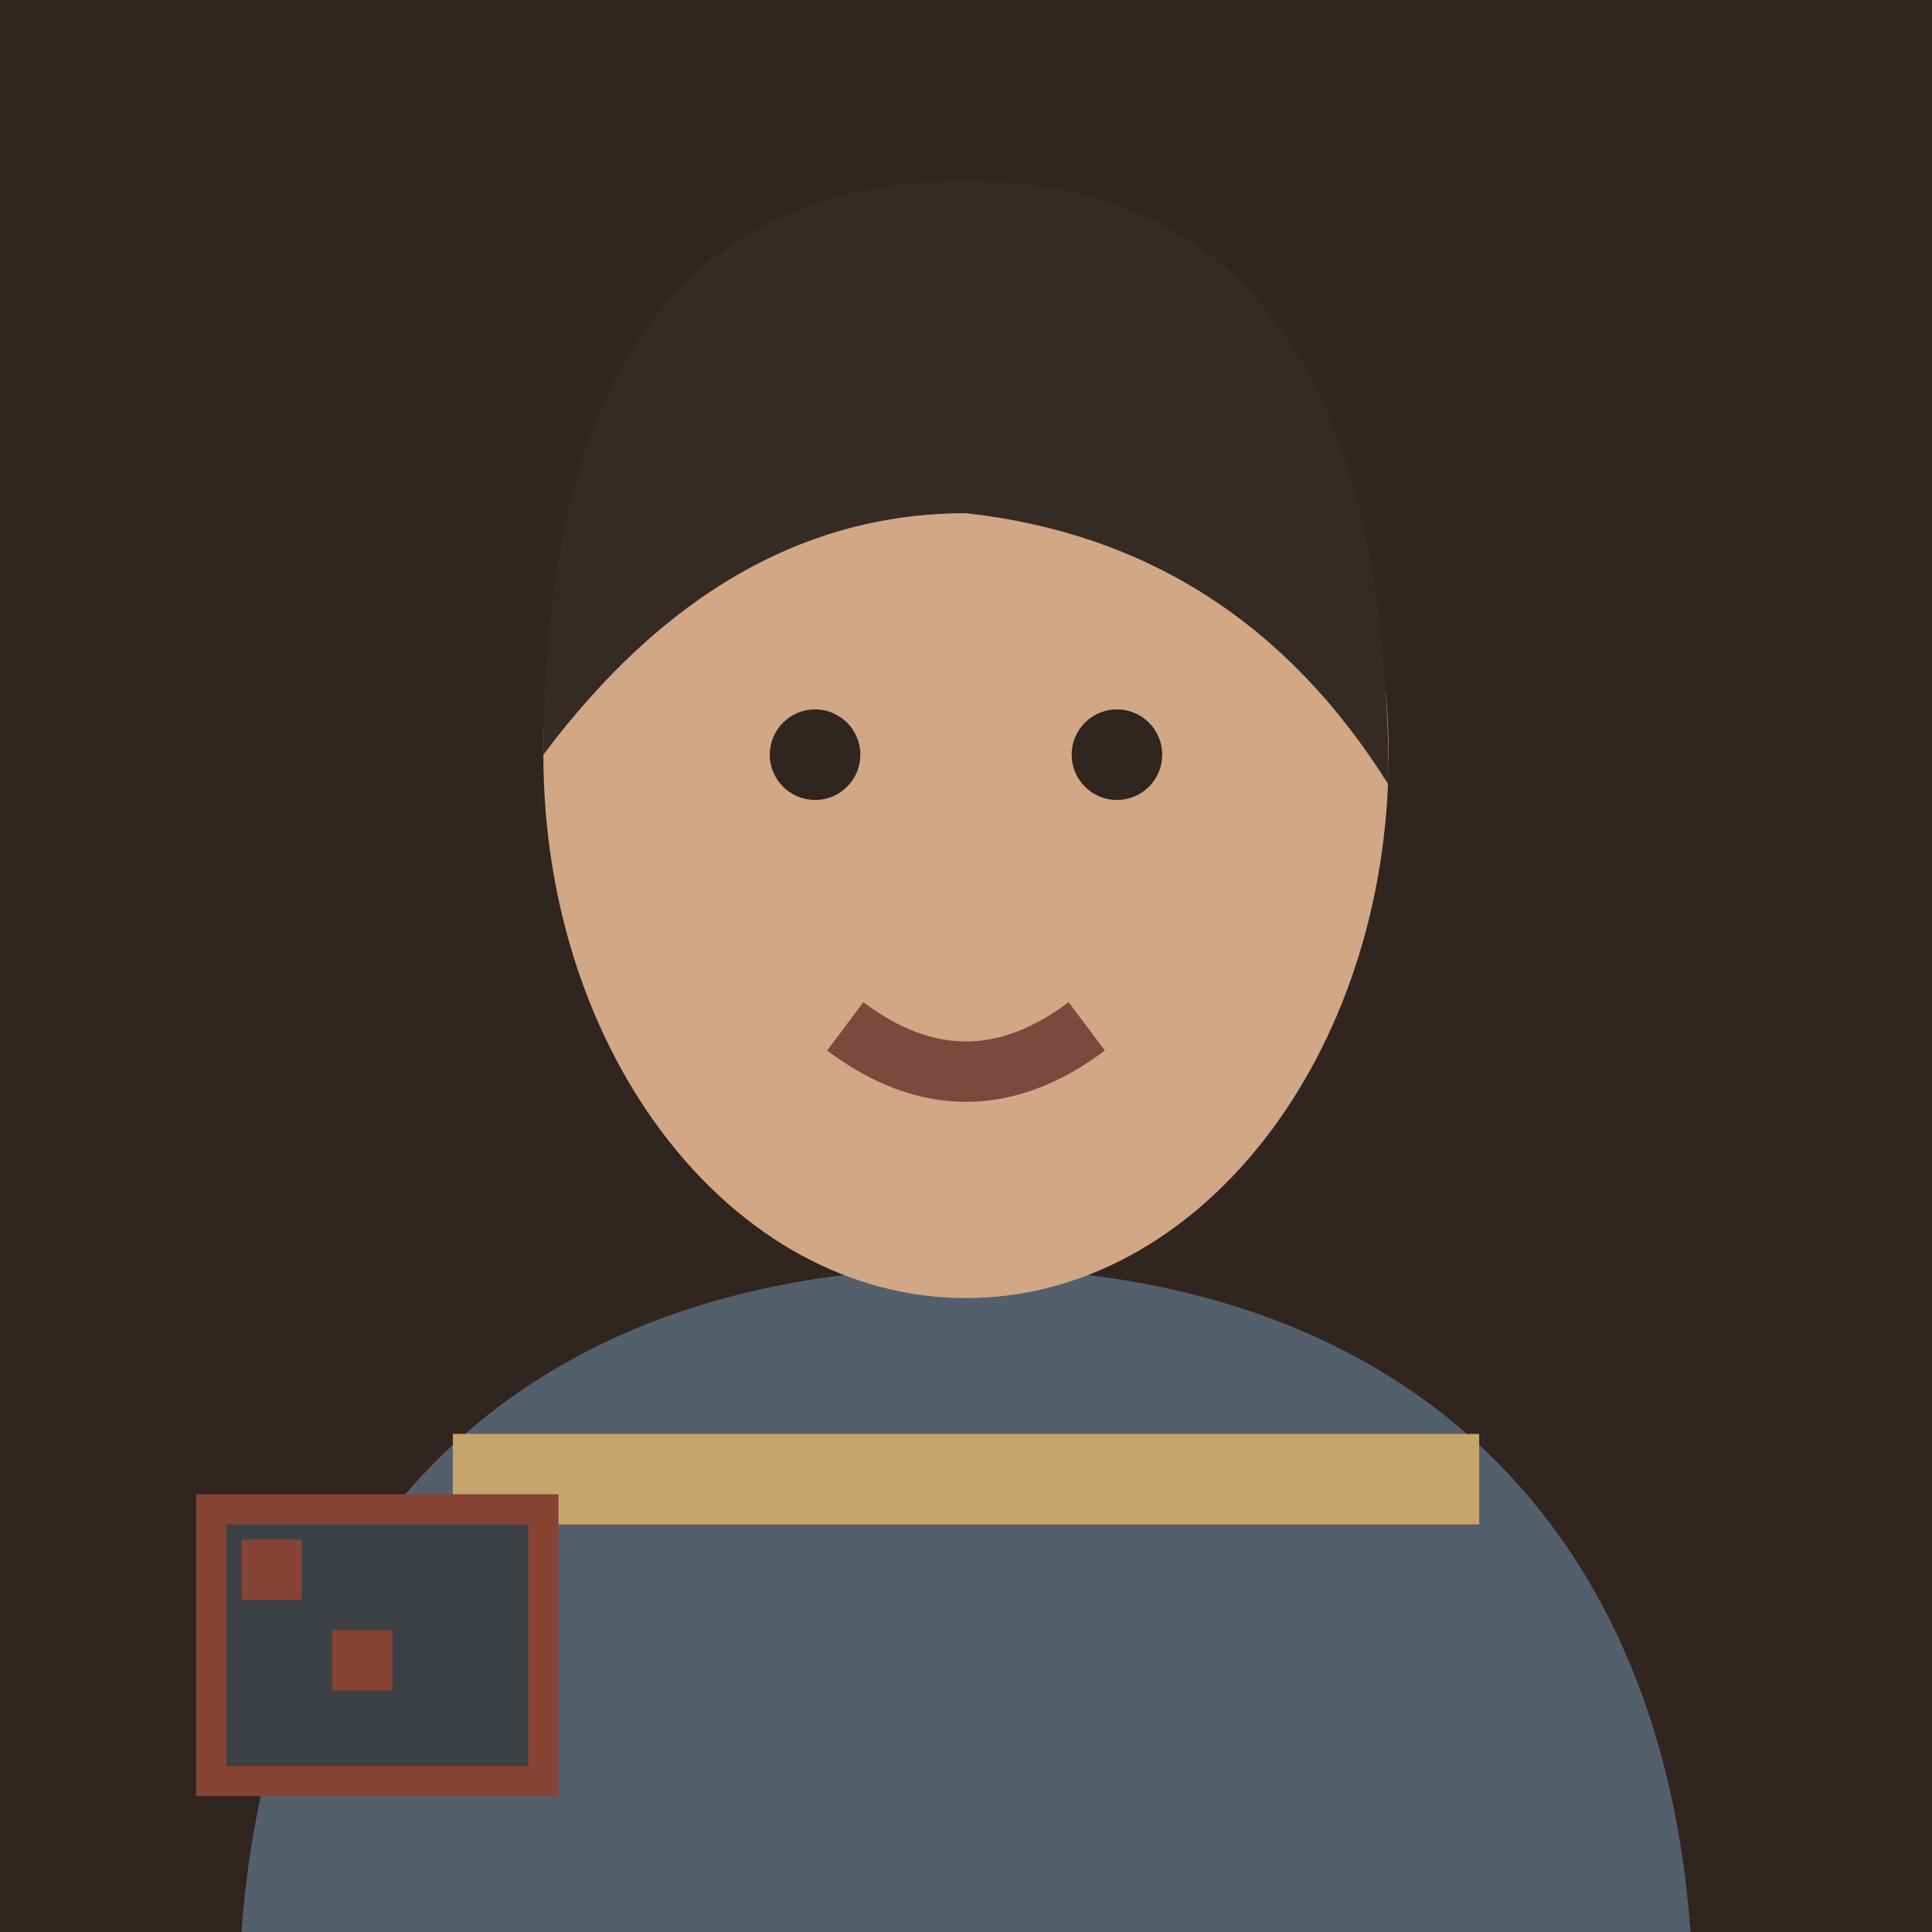
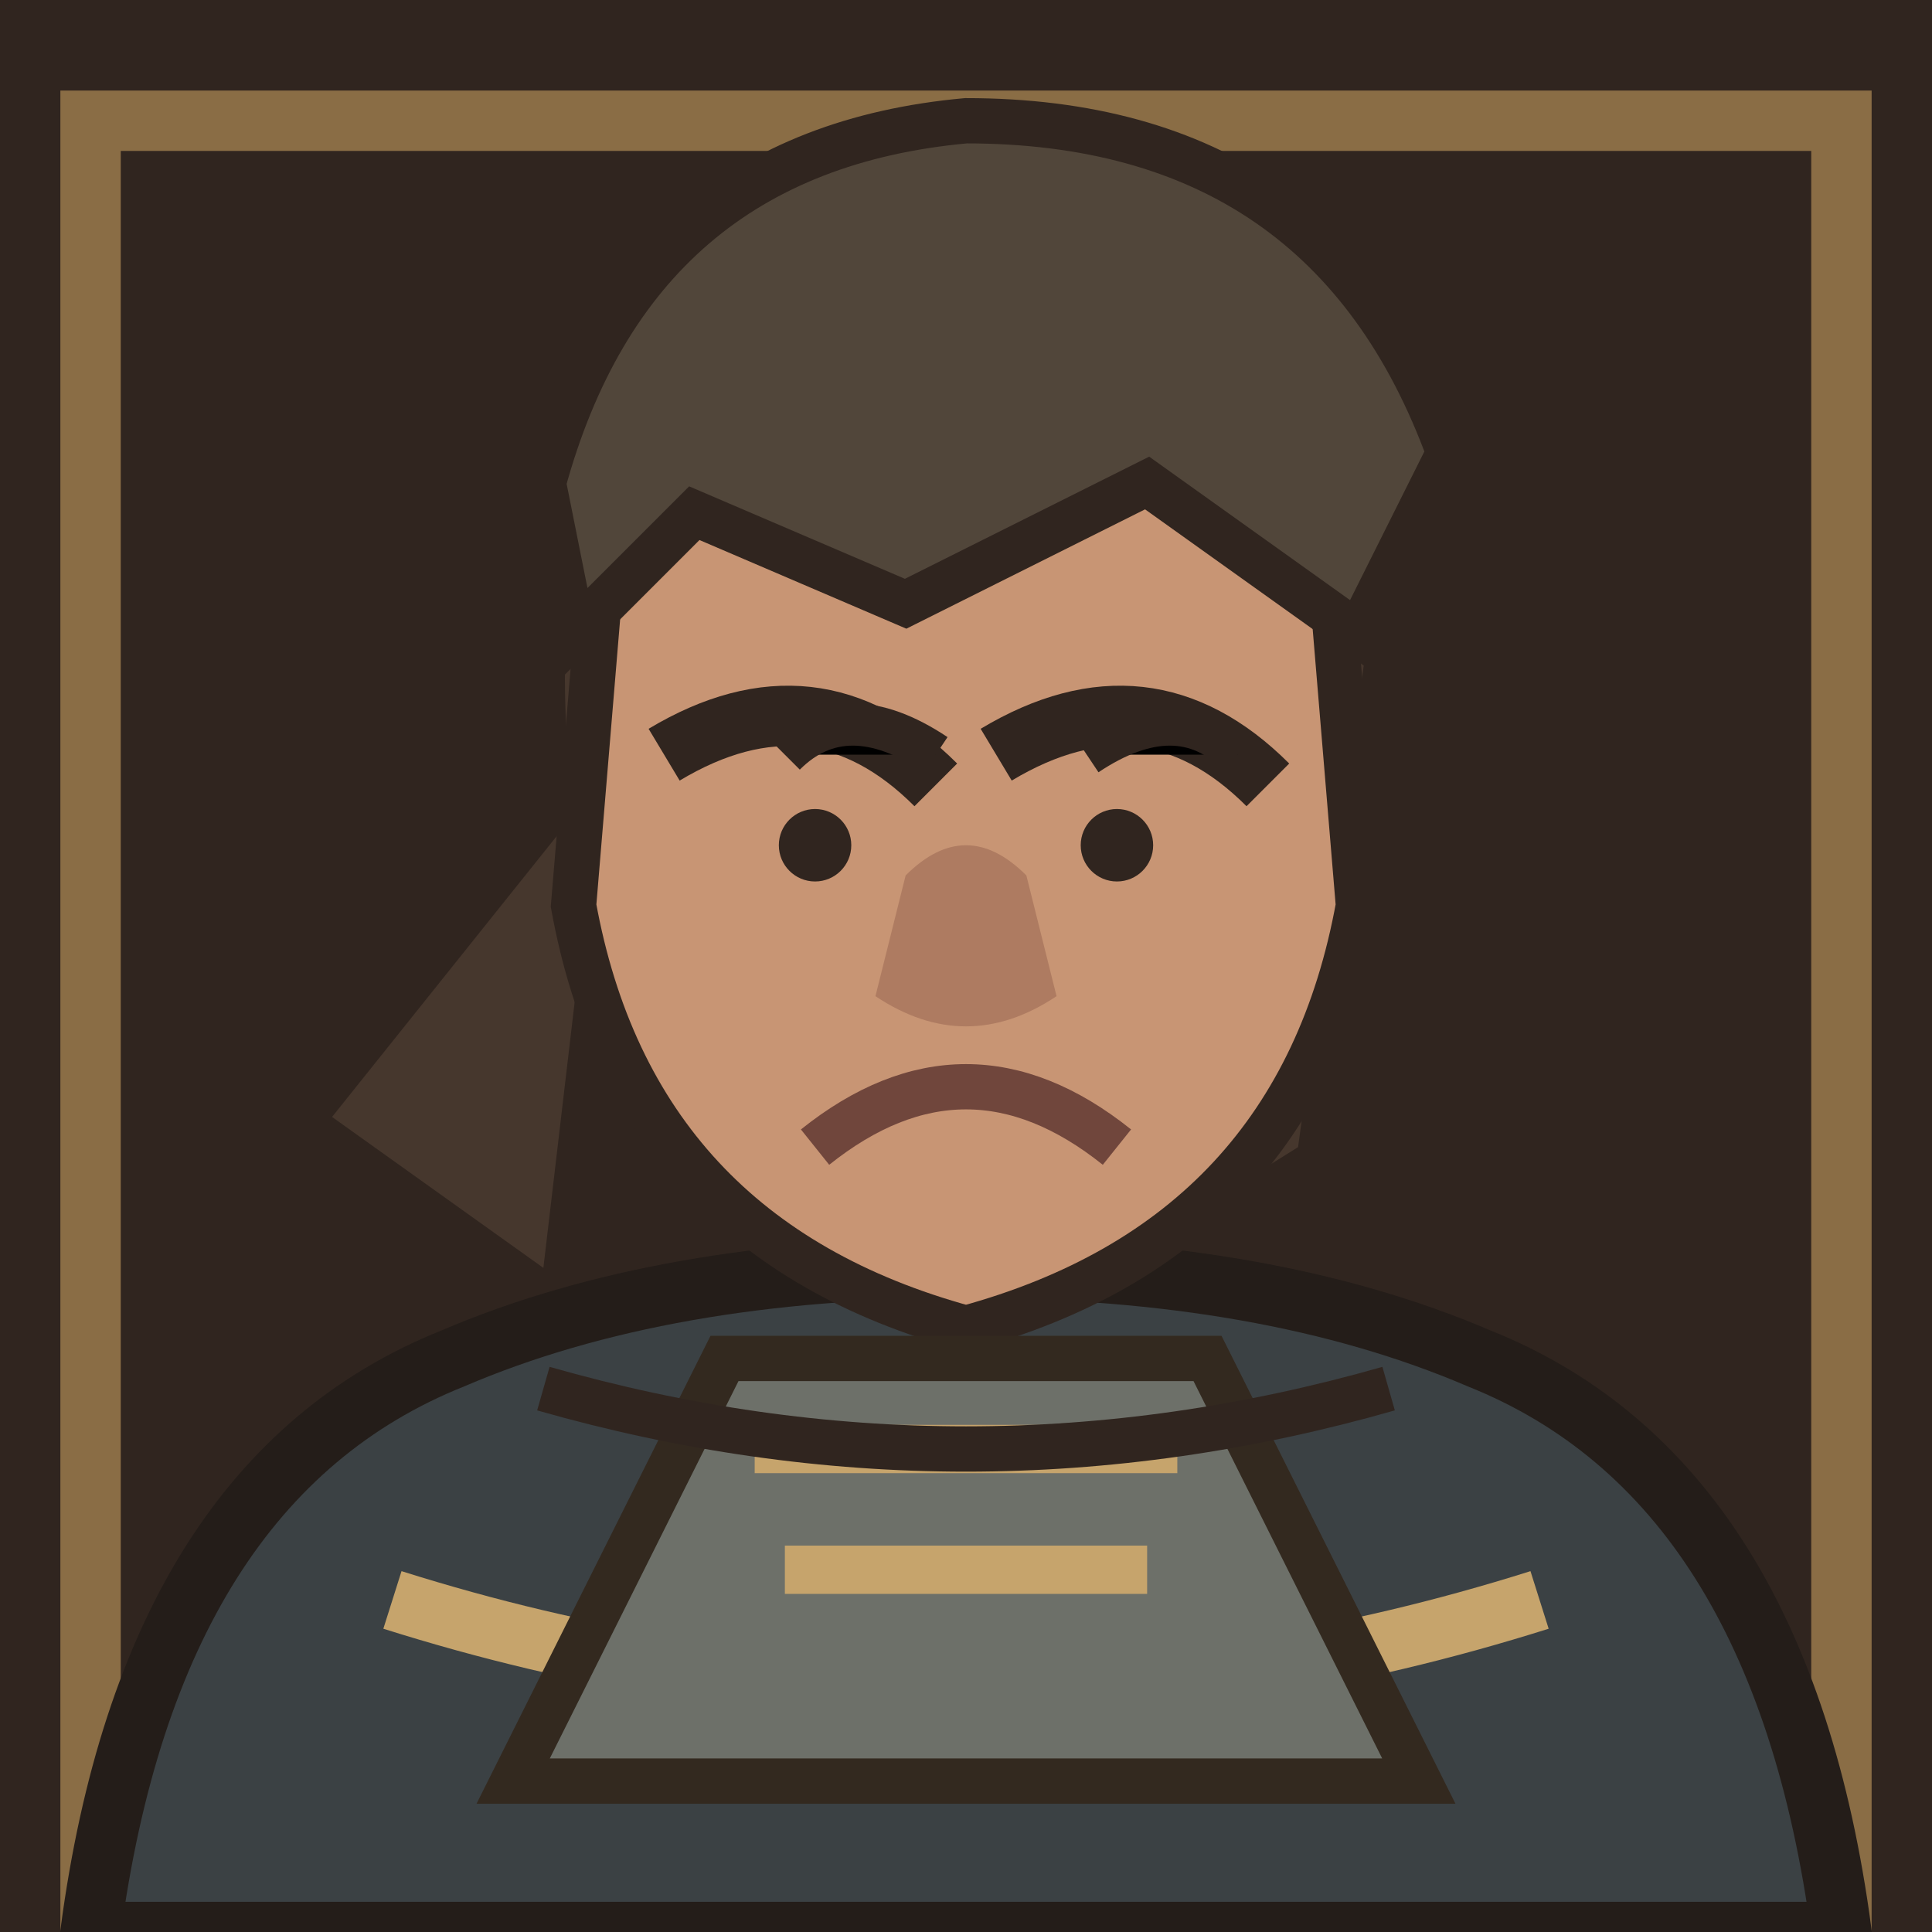
- <svg xmlns="http://www.w3.org/2000/svg" viewBox="0 0 64 64" width="64" height="64">
+ <svg xmlns="http://www.w3.org/2000/svg" viewBox="0 0 64 64" width="64" height="64" role="img" aria-label="표트르의 창작 초상">
  <rect width="64" height="64" fill="#30251f" />
-   <path d="M8 64c1-14 10-22 24-22s23 8 24 22" fill="#53606c" />
-   <ellipse cx="32" cy="25" rx="14" ry="18" fill="#d1a786" />
-   <path d="M18 25q0-19 14-19t14 20q-5-8-14-9-8 0-14 8" fill="#362a24" />
-   <circle cx="27" cy="25" r="1.5" fill="#30251f" />
-   <circle cx="37" cy="25" r="1.5" fill="#30251f" />
-   <path d="M28 34q4 3 8 0" fill="none" stroke="#7d483d" stroke-width="2" />
-   <path d="M15 49h34" stroke="#c6a46c" stroke-width="3" />
-   <g aria-label="부두 창고에서 들어오고 나가는 물품을 기록하는 사무 보조">
-     <path d="M7 50h11v9H7z" fill="#3b4144" stroke="#874333" stroke-width="1" />
-     <rect x="8" y="51" width="2" height="2" fill="#874333" />
-     <rect x="11" y="54" width="2" height="2" fill="#874333" />
+   <path d="M3 64V4h58v60" fill="none" stroke="#8a6d45" stroke-width="2" />
+   <path d="M3 64q2-15 12-19 7-3 17-3t17 3q10 4 12 19z" fill="#3b4144" stroke="#241d19" stroke-width="2" />
+   <path d="M13 53q19 6 38 0" fill="none" stroke="#c6a46c" stroke-width="2" />
+   <path d="M19 27q-2-17 10-20 12-4 17 9l-3 22-8 5-2-19-13 1-2 17-7-5z" fill="#46372d" />
+   <path d="M20 18Q20 10 32 10Q44 10 44 18L45 30Q43 41 32 44Q21 41 19 30Z" fill="#c89574" stroke="#30251f" stroke-width="1.5" />
+   <path d="M22 25q5-3 9 1m2-1q5-3 9 1" fill="none" stroke="#30251f" stroke-width="2" />
+   <circle cx="27" cy="28" r="1.2" fill="#30251f" />
+   <circle cx="37" cy="28" r="1.2" fill="#30251f" />
+   <path d="M30 29q2-2 4 0l1 4q-3 2-6 0z" fill="#ae7b61" />
+   <path d="M27 38q5-4 10 0" fill="none" stroke="#70463c" stroke-width="1.5" />
+   <path d="M26 25q2-2 5 0m5 0q3-2 5 0" stroke="#30251f" stroke-width="1.4" />
+   <g fill="#46372d" stroke="#30251f" stroke-width="1">
+     <path d="M18 16q3-11 14-12 12 0 16 11l-3 6-7-5-8 4-7-3-4 4z" fill="#51463a" stroke="#30251f" stroke-width="1.5" />
  </g>
+   <path d="M24 45h16l7 14H17z" fill="#6d7069" stroke="#33291f" stroke-width="1.5" />
+   <path d="M25 48h14m-13 4h12" stroke="#c6a46c" stroke-width="1.6" />
+   <path d="M18 46q14 4 28 0" fill="none" stroke="#30251f" stroke-width="1.5" />
</svg>
